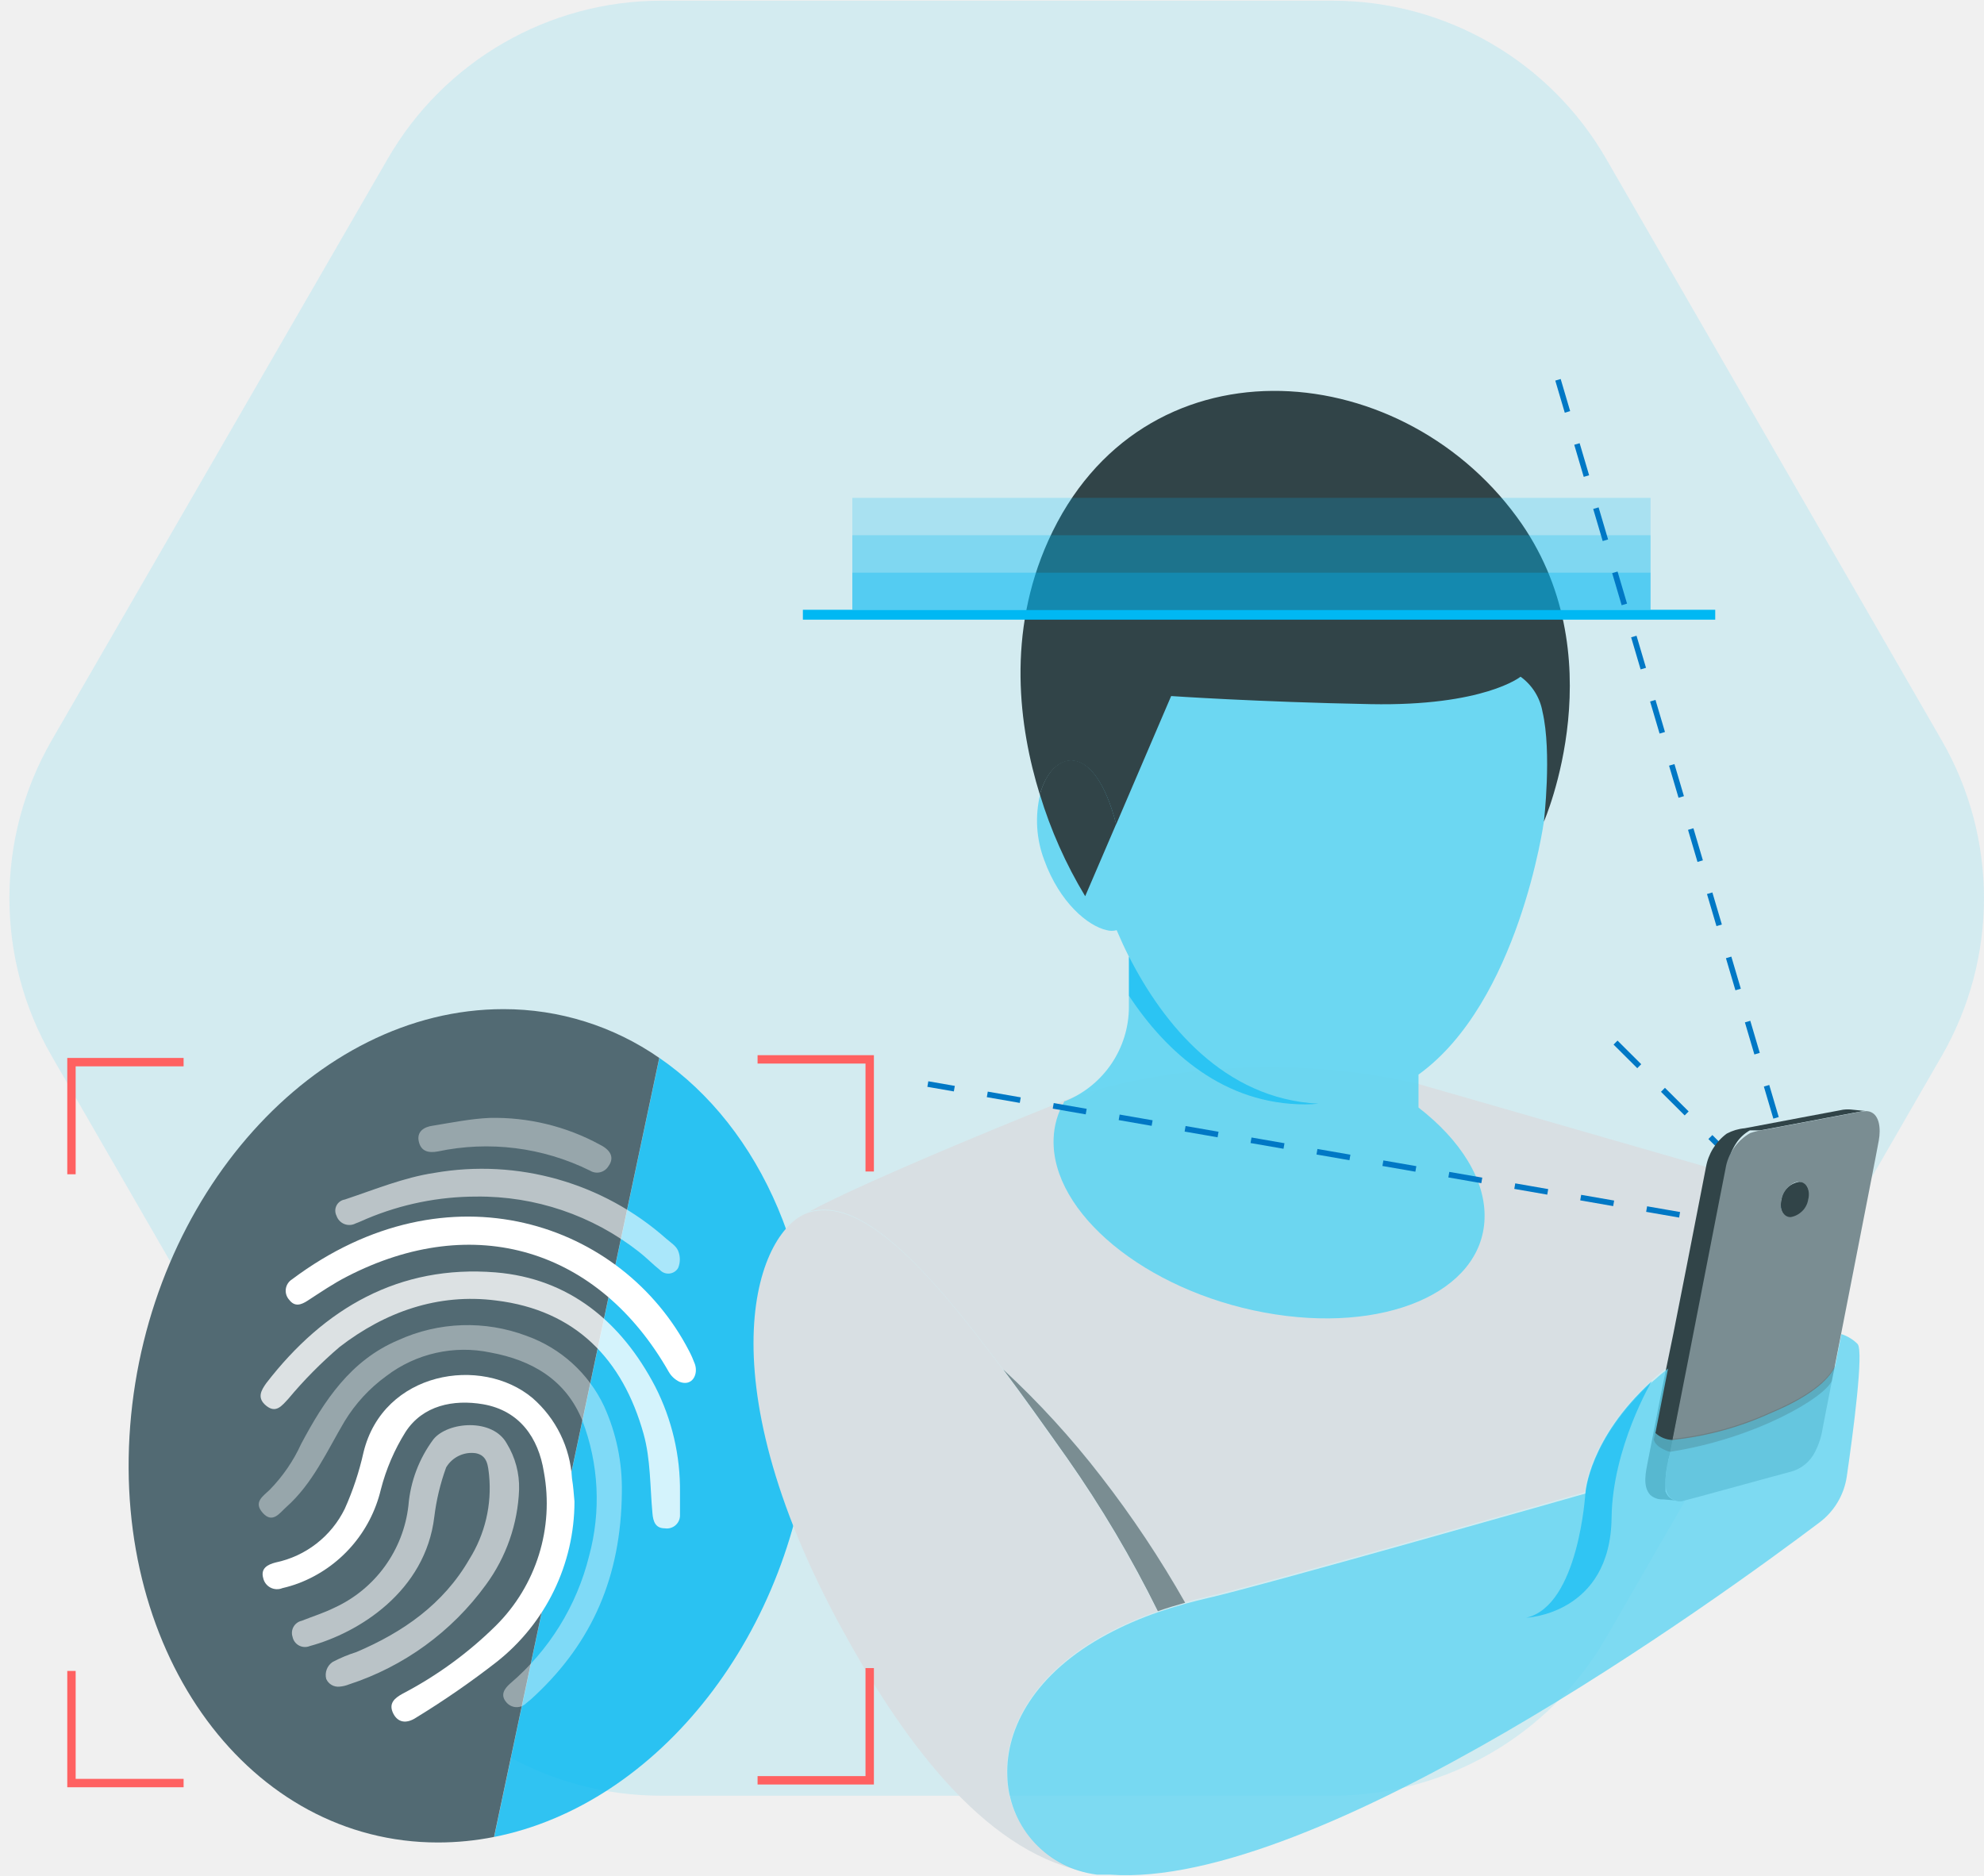
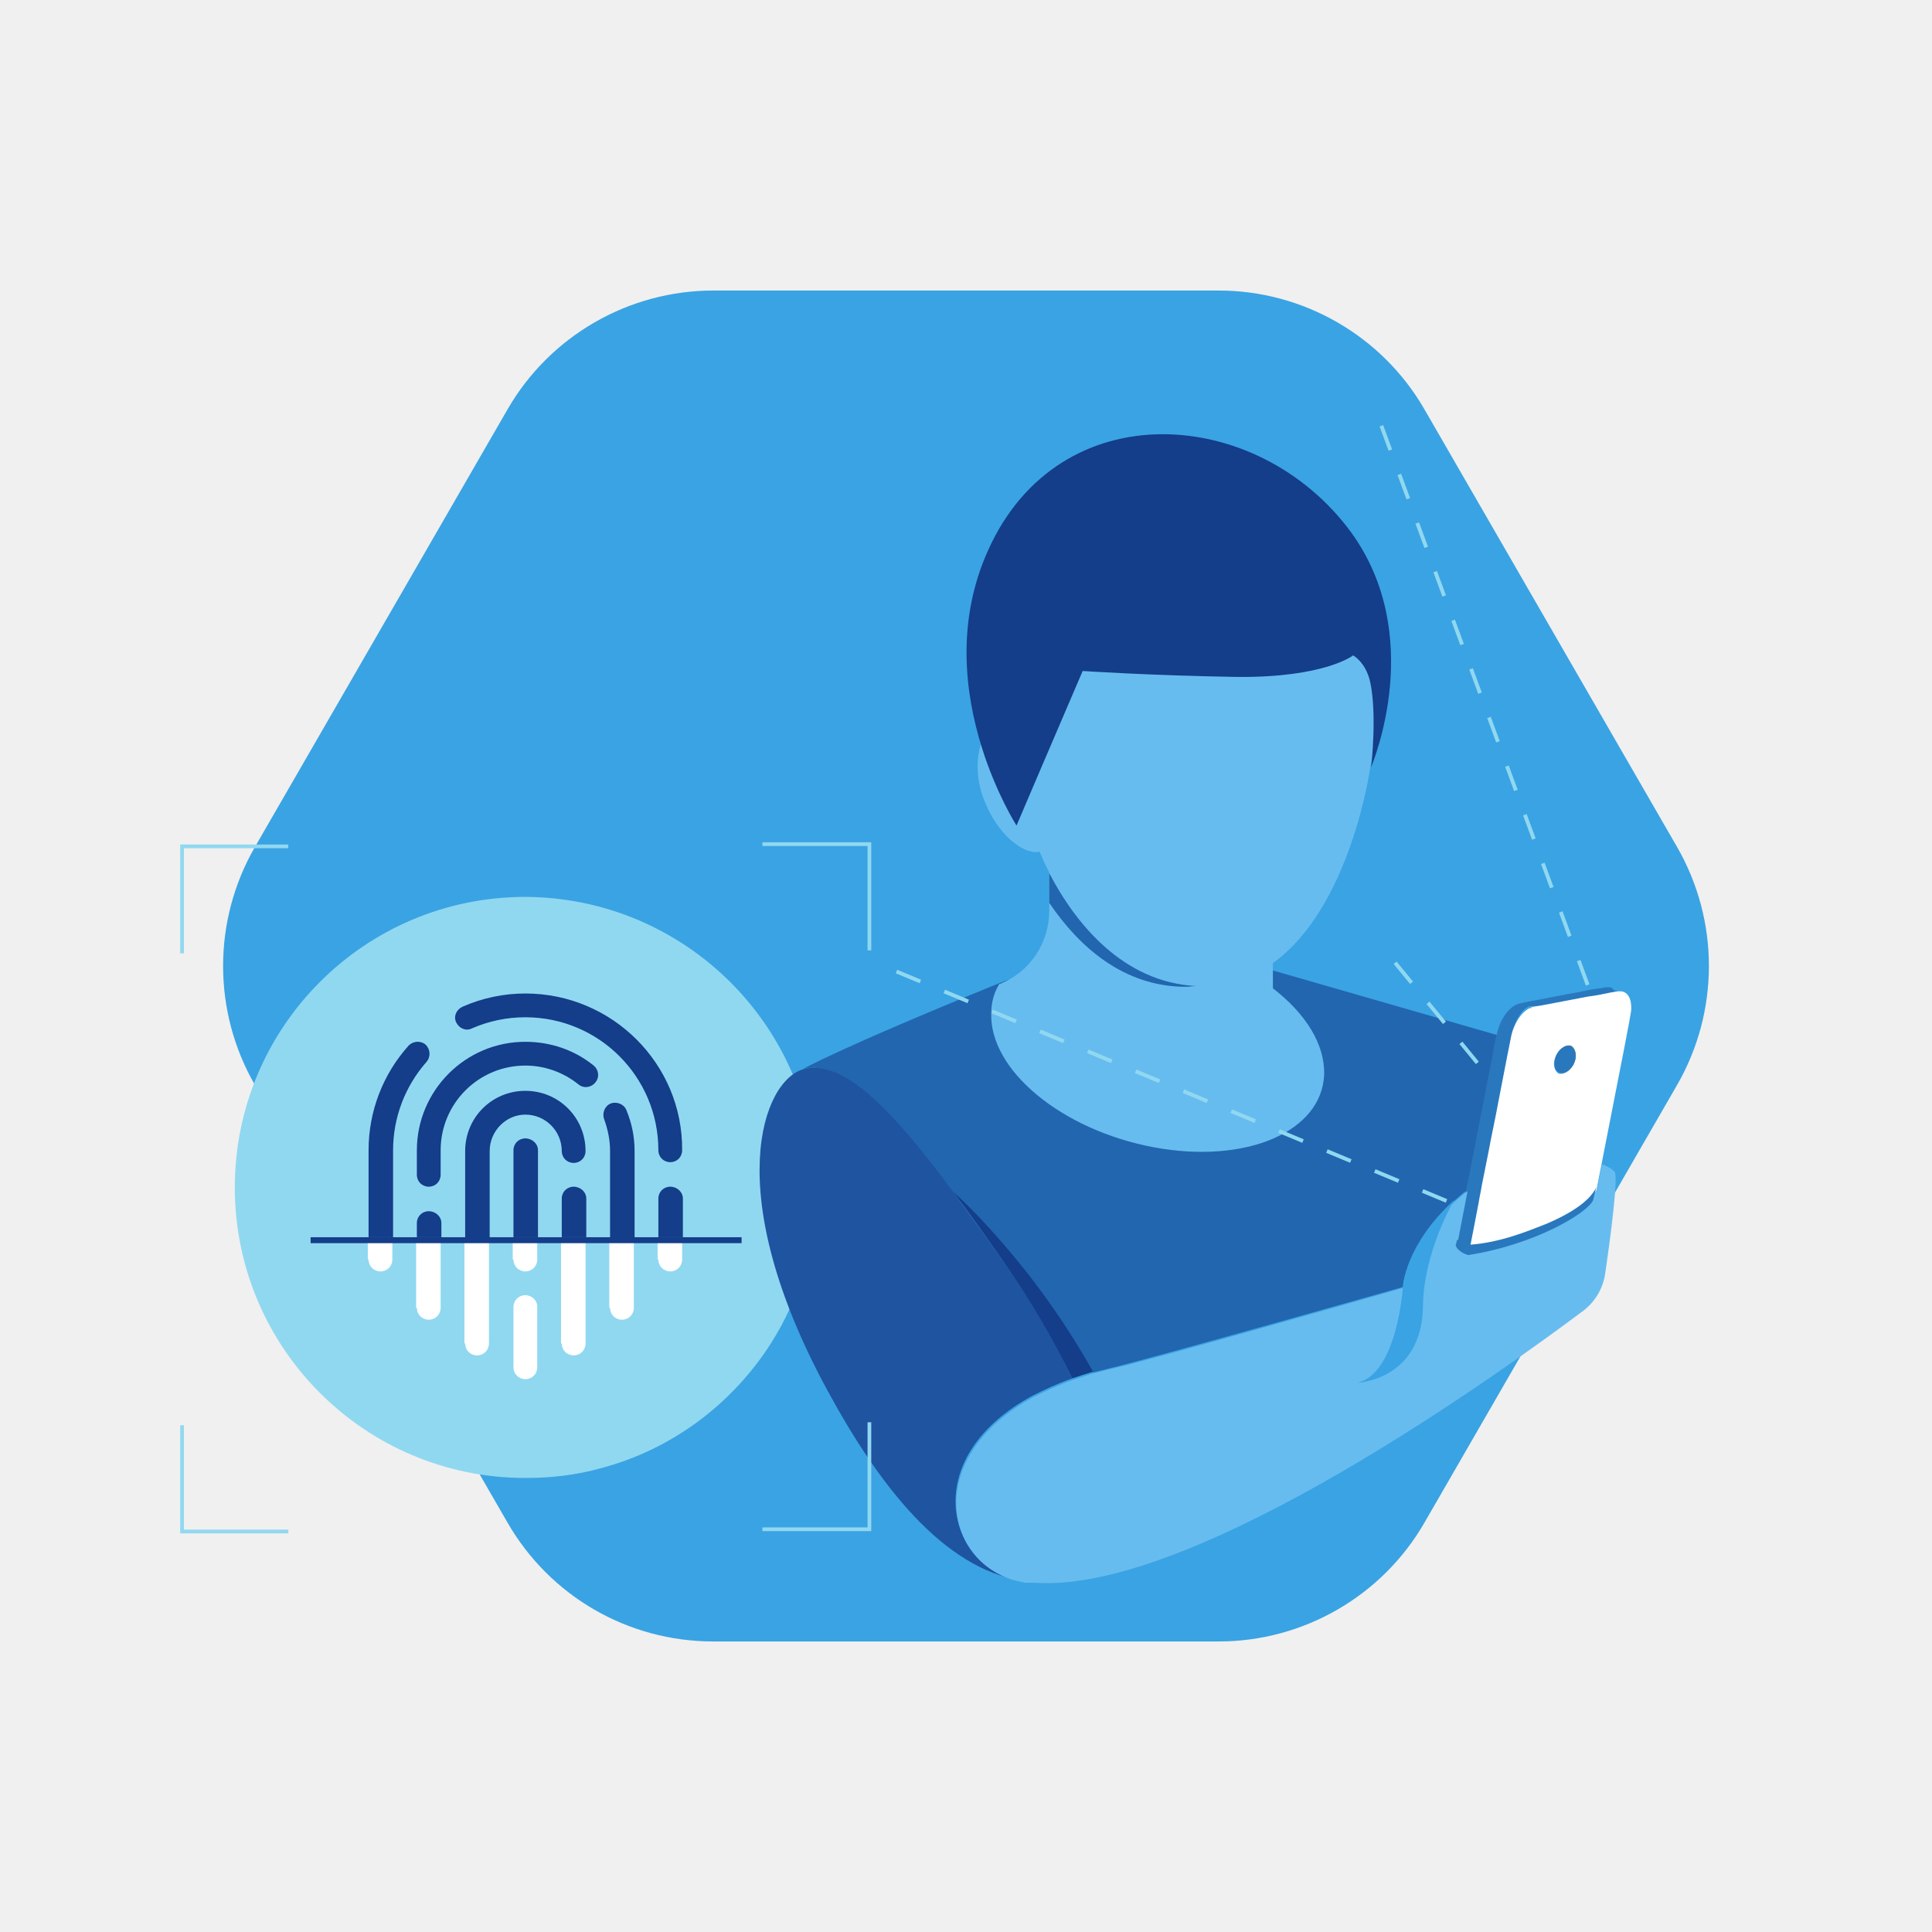
- <svg xmlns="http://www.w3.org/2000/svg" width="201" height="190" viewBox="0 0 201 190">
-   <g fill="none" fill-rule="evenodd">
-     <path fill="#60D5F2" fill-rule="nonzero" d="M67 181.93h68a32 32 0 0 0 27.71-16l34-58.93a32 32 0 0 0 0-32l-34-58.93A32 32 0 0 0 135 .07H67a32 32 0 0 0-27.71 16L5.24 75a32 32 0 0 0 0 32l34 58.93a32 32 0 0 0 27.76 16z" opacity=".2" />
-     <path fill="#D8DFE3" fill-rule="nonzero" d="M173 118.26c-.22 1.11-.44 2.22-.65 3.34l-1.35 6.55-1.38 7-1 4.86.29-1.49c-.54.42-1.08.87-1.62 1.36-6.39 5.83-6.73 11.29-6.73 11.29s-32.88 9.38-38.21 10.58c-.807.18-1.587.377-2.34.59a106.41 106.41 0 0 0-8.52-12.81 88.11 88.11 0 0 0-9.92-10.85c-7.83-10.52-14.35-17.41-19.56-15.93 0 0 4.26-2.57 25.79-11.24 4.43-1.78 19.17-5.58 35.85-1.7l29.35 8.45z" />
-     <path fill="#60D5F2" fill-rule="nonzero" d="M157.84 73.88c0 2.22-1.43 9.37-1.43 9.37s-2.53 18.29-12.7 25.62v3.34c4.24 3.28 6.83 7.33 6.69 11.27-.26 7.48-10.24 11.73-22.3 9.5-12.06-2.23-21.61-10.11-21.36-17.59a8 8 0 0 1 1.11-3.83h.06a10.3 10.3 0 0 0 6.46-9.57v-5.07c-.46-.91-.87-1.81-1.24-2.68a1.87 1.87 0 0 1-1 0c-1.93-.42-4.79-2.82-6.34-7.11a11.25 11.25 0 0 1-.41-6.65c.89-3.31 3.48-4.84 5.67-1.86 1.59-14.86 11.13-26.27 22.67-26.27a32.65 32.65 0 0 1 15.62 3.56c5.16 3.46 8.66 9.18 8.5 17.97z" opacity=".9" />
-     <path fill="#00B8F3" fill-rule="nonzero" d="M82.16 144.46c-1.64 21-15.48 38.36-32.1 41.65l16.74-78.93c10.31 7.1 16.62 21.13 15.36 37.28z" opacity=".8" />
-     <path fill="#526A73" fill-rule="nonzero" d="M66.79 107.18l-16.74 78.93a29.15 29.15 0 0 1-5.68.56c-19 0-33-18.9-31.18-42.22 1.82-23.32 18.74-42.21 37.81-42.21a27.62 27.62 0 0 1 15.79 4.94z" />
-     <path fill="#00B8F3" fill-rule="nonzero" d="M133.57 111.82c-.442.046-.886.07-1.33.07-8.22 0-14.05-5.23-17.86-11v-3.45a4.15 4.15 0 0 1 0-.52c3.48 6.84 9.62 14.42 19.19 14.9z" opacity=".6" />
-     <path fill="#314448" fill-rule="nonzero" d="M156.41 83.25s.83-7-.14-11.15a5.56 5.56 0 0 0-2.22-3.54s-3.7 3-15.19 2.78c-11.49-.22-20.21-.82-20.21-.82l-5.57 13c-2.25-8.7-6.52-7.47-7.73-3-2.13-6.88-3.38-16.36.86-25.76 9.35-20.72 35.37-18.91 47.47-2.37 10.18 13.86 2.73 30.86 2.73 30.86z" />
-     <path fill="#314448" fill-rule="nonzero" d="M113.08 83.49l-3.14 7.31a45.57 45.57 0 0 1-4.59-10.31c1.21-4.49 5.48-5.7 7.73 3z" />
-     <path fill="#00B8F3" fill-rule="nonzero" d="M86.35 58h80.87v3.78H86.35z" opacity=".6" />
-     <path fill="#00B8F3" fill-rule="nonzero" d="M86.35 54.22h80.87V58H86.35z" opacity=".4" />
-     <path fill="#00B8F3" fill-rule="nonzero" d="M86.35 50.44h80.87v3.78H86.35z" opacity=".2" />
-     <path stroke="#0078C5" stroke-dasharray="3.39" stroke-width=".57" d="M183.52 125.4L94 109.83M157.84 38.48l25.68 86.92-20.6-20.52" />
-     <path fill="#00B8F3" fill-rule="nonzero" d="M81.34 61.78h92.43v1H81.34z" />
-     <path fill="#7A8D92" fill-rule="nonzero" d="M120.07 162.38c-.967.267-1.89.553-2.77.86a117.79 117.79 0 0 0-9.18-15.5c-2.26-3.2-4.42-6.24-6.49-9a88.11 88.11 0 0 1 9.92 10.85 106.41 106.41 0 0 1 8.52 12.79z" />
-     <path fill="#D8DFE3" fill-rule="nonzero" d="M102 179.75a10.33 10.33 0 0 0 8.57 10c-10.17-1.7-18.49-12.29-25.3-24.77-14.21-26-8.45-40.67-3.23-42.16 5.22-1.49 11.73 5.41 19.56 15.93 2.07 2.78 4.23 5.82 6.49 9a117.79 117.79 0 0 1 9.18 15.5 35 35 0 0 0-5.15 2.24c-7.32 3.94-10.24 9.51-10.12 14.26z" />
-     <path fill="#314448" fill-rule="nonzero" d="M177.36 114.5h.18-.1zM188.46 114.86h.11-.19zM188.68 114.91h-.11zM189 112.56h-.24l-.25.05-.76.14-2.77.52-6.15 1.16-.52.09h-1.03a4 4 0 0 0-1.41 1.34 5.81 5.81 0 0 0-.5.95c-.07.16-.13.33-.19.49a7 7 0 0 0-.21.76l-.07.34c-.17.85-.33 1.7-.5 2.55l-1.17 6-1.26 6.46-.86 4.41-.43 2.18-1 4.92-.21 1.06-.13.68-.12.59-.22.75v.23l-.07.31a7 7 0 0 0-.2 1.69v.14a.4.4 0 0 0 0 .06.72.72 0 0 0 0 .11v.55c.03.08.068.156.11.23a1.32 1.32 0 0 0 .97.7l-1.31-.11a1.82 1.82 0 0 1-1.32-.46c-.79-.88-.45-2.3-.21-3.53l.58-2.95.46-2.36.52-2.64 1-4.86 1.38-7 1.27-6.51c.22-1.11.43-2.22.65-3.34a5.39 5.39 0 0 1 2.11-3.41 4.72 4.72 0 0 1 1.81-.54l6.67-1.26 2.72-.51.57-.11a3.77 3.77 0 0 1 1 0l1.29.13z" />
-     <path fill="#7A8D92" fill-rule="nonzero" d="M189.13 112.57a6.06 6.06 0 0 0-1.42.21l-2.77.52-6.15 1.16a7.08 7.08 0 0 0-1.49.34 5.1 5.1 0 0 0-2.49 3.63c-.2 1-.38 1.93-.57 2.9l-1.17 6-1.26 6.46-.86 4.41-.43 2.18-1.19 6.07-.23 1.18a8.38 8.38 0 0 0-.33 3.16 1.44 1.44 0 0 0 1.61 1.31c.12 0 10.45-2.85 11.07-3a3.85 3.85 0 0 0 2.43-2 7.86 7.86 0 0 0 .79-2.48c5.55-28.35 5.15-26.31 5.67-29.07.22-1.18.11-2.87-1.21-2.98zm-8.65 8.93a2.47 2.47 0 0 1 1.28-1.66 1 1 0 0 1 1.39.55 2.32 2.32 0 0 1-.37 2 1.68 1.68 0 0 1-1.61.85c-.71-.14-.86-1.03-.69-1.74zM177.49 114.73l-.19.07.19-.07z" />
-     <path fill="#7A8D92" fill-rule="nonzero" d="M183.19 121.54a2.48 2.48 0 0 1-1.28 1.65 1 1 0 0 1-1.39-.54 2.32 2.32 0 0 1 .37-2 1.68 1.68 0 0 1 1.61-.85c.71.14.86 1.02.69 1.74z" />
-     <path fill="#314448" fill-rule="nonzero" d="M183.19 121.54a2.16 2.16 0 0 1-1.79 1.77c-.75 0-1.15-.82-.91-1.8a2.16 2.16 0 0 1 1.79-1.77c.72 0 1.15.81.91 1.8z" />
-     <path fill="#FFF" fill-rule="nonzero" d="M58.2 152.13a20.71 20.71 0 0 1-7.9 16.26 87.87 87.87 0 0 1-8.11 5.61c-1.05.7-1.88.49-2.33-.36-.55-1.06.12-1.6.94-2.05a39.41 39.41 0 0 0 9.45-6.9 17.47 17.47 0 0 0 4.85-15.56c-.55-3.47-2.47-6.22-6.16-6.86-3-.51-6.1.11-7.85 2.8a20.68 20.68 0 0 0-2.51 5.85 13.5 13.5 0 0 1-8.31 9.48 12.87 12.87 0 0 1-1.66.5 1.43 1.43 0 0 1-1.94-1c-.29-1 .43-1.39 1.26-1.6a10.09 10.09 0 0 0 7-5.44 29.74 29.74 0 0 0 1.9-5.73c2-8.19 11.94-9.83 17.12-5.49a11.69 11.69 0 0 1 4 8.16c.13.77.18 1.55.25 2.33z" />
-     <path fill="#FFF" fill-rule="nonzero" d="M63 151.2c-.08 8.52-3 15.14-8.76 20.55a10.27 10.27 0 0 1-.93.81 1.36 1.36 0 0 1-2-.08c-.64-.73-.25-1.36.37-1.91a24.81 24.81 0 0 0 8-12.92 22.21 22.21 0 0 0-.68-13.72c-1.66-4.13-5.11-6.13-9.31-6.9a13 13 0 0 0-10.55 2.38 15.83 15.83 0 0 0-4.23 4.59c-1.78 3-3.22 6.31-5.92 8.7-.65.58-1.37 1.69-2.36.59-.99-1.1 0-1.68.7-2.36a16.33 16.33 0 0 0 3.18-4.64c2.31-4.35 5-8.47 9.83-10.51a16.93 16.93 0 0 1 13-.44 13.82 13.82 0 0 1 7.86 7.13 20.22 20.22 0 0 1 1.8 8.73z" opacity=".4" />
-     <path fill="#FFF" fill-rule="nonzero" d="M52.59 150.91a17.4 17.4 0 0 1-3.37 9.66 27.79 27.79 0 0 1-13.88 10.09 3.16 3.16 0 0 1-.94.22 1.32 1.32 0 0 1-1.35-.78 1.59 1.59 0 0 1 .65-1.72 14.53 14.53 0 0 1 2.4-1c4.71-2 8.82-4.85 11.45-9.41a13.55 13.55 0 0 0 2-8.51c-.11-.93-.15-2-1.35-2.23a3 3 0 0 0-3 1.44 22.66 22.66 0 0 0-1.2 5c-.9 7.56-7.66 11.76-12.62 13.1a1.28 1.28 0 0 1-1.74-.93 1.26 1.26 0 0 1 .92-1.63c1.11-.44 2.26-.8 3.33-1.33a13 13 0 0 0 7.49-10.36 13 13 0 0 1 2.54-6.71c1.46-1.78 6-2.16 7.43.45a8.47 8.47 0 0 1 1.24 4.65z" opacity=".6" />
-     <path fill="#FFF" fill-rule="nonzero" d="M68.89 151.22v2.23a1.33 1.33 0 0 1-1.54 1.39c-.94 0-1.18-.68-1.25-1.52-.25-2.69-.18-5.48-.9-8.05-2.11-7.55-6.88-12.53-14.94-13.51-5.89-.76-11.26 1.16-15.86 4.71a43.86 43.86 0 0 0-5.19 5.25c-.66.71-1.25 1.5-2.23.71s-.53-1.56 0-2.3c5.87-7.61 13.47-12 23.22-11.22 7.45.61 12.75 5 16.18 11.57a23 23 0 0 1 2.51 10.74z" opacity=".8" />
-     <path fill="#FFF" fill-rule="nonzero" d="M68.85 140a2.48 2.48 0 0 1-1.09-1c-7.13-12.52-19.76-16.29-32.6-9.67-1.39.71-2.69 1.6-4 2.45-.66.43-1.3.64-1.85-.08a1.36 1.36 0 0 1 .27-2.08c15.85-11.89 33.49-5.76 40.22 7.23.23.436.43.887.6 1.35.36 1.04-.26 2.29-1.55 1.8z" />
-     <path fill="#FFF" fill-rule="nonzero" d="M48.25 121.23a28.71 28.71 0 0 0-11.08 2.24c-.38.16-.75.34-1.14.48a1.37 1.37 0 0 1-1.94-.78 1.14 1.14 0 0 1 .84-1.64c3-1 6-2.24 9.08-2.7a28.13 28.13 0 0 1 23.49 6.67c.44.38 1 .73 1.2 1.22a2.27 2.27 0 0 1 0 1.75 1.16 1.16 0 0 1-1.84.2c-.74-.59-1.4-1.28-2.15-1.86a26.21 26.21 0 0 0-16.46-5.58z" opacity=".6" />
-     <path fill="#FFF" fill-rule="nonzero" d="M49.59 113.26c3.922-.09 7.8.854 11.24 2.74 1.13.58 1.4 1.36.8 2.17a1.35 1.35 0 0 1-1.86.43 23.69 23.69 0 0 0-15.42-1.94c-.94.17-1.69 0-1.92-1-.23-1 .51-1.49 1.41-1.61 1.91-.31 3.81-.7 5.75-.79z" opacity=".4" />
-     <path stroke="#FF6161" stroke-width=".85" d="M7.24 118.97v-11.36H18.6M76.75 107.33h11.36v11.36M88.11 169v11.37H76.75M18.6 180.65H7.24v-11.36" />
-     <path fill="#60D5F2" fill-rule="nonzero" d="M187.1 149.58a7.11 7.11 0 0 1-2.76 4.66c-10.13 7.64-50.87 37.21-71.88 35.69h-1.34l-.5-.08a10.33 10.33 0 0 1-8.57-10c-.15-4.79 2.76-10.32 10.12-14.27a35 35 0 0 1 5.15-2.24c.88-.307 1.803-.593 2.77-.86a59.848 59.848 0 0 1 2.34-.59c5.33-1.2 38.21-10.58 38.21-10.58s.34-5.47 6.73-11.29c.54-.49 1.08-.94 1.62-1.36l-1.28 6.52a2.67 2.67 0 0 0 1.73.71 32 32 0 0 0 10-2.74c4.59-1.92 6.05-3.73 6.47-4.73l.64-3.26a4.17 4.17 0 0 1 1.64 1c.65.7-.44 8.93-1.09 13.42z" opacity=".8" />
-     <path fill="#00B8F3" fill-rule="nonzero" d="M167.35 139.92c-6.39 5.83-6.73 11.29-6.73 11.29s-.66 11.49-6 12.69c0 0 8.53-.33 8.65-10.13.09-7.13 4.08-13.85 4.08-13.85z" opacity=".6" />
-     <path fill="#314448" fill-rule="nonzero" d="M185.58 139.89c-.65 1.64-7.59 5.83-16.38 7.2-.53-.13-1.49-.55-1.65-1.23l.16-.79a2.67 2.67 0 0 0 1.73.71 32 32 0 0 0 10-2.74c4.59-1.92 6.05-3.73 6.47-4.73l-.33 1.58z" opacity=".2" />
+ <svg xmlns="http://www.w3.org/2000/svg" version="1.1" id="Layer_1" x="0px" y="0px" viewBox="0 0 260 260" style="enable-background:new 0 0 260 260;" xml:space="preserve">
+   <style type="text/css">
+ 	.st0{opacity:0.2;fill:#60D5F2;enable-background:new    ;}
+ 	.st1{fill:#3AA3E3;}
+ 	.st2{fill:#90D8F0;}
+ 	.st3{fill:#FFFFFF;}
+ 	.st4{fill:#143D8A;}
+ 	.st5{fill:#2266AF;}
+ 	.st6{fill:#67BCEF;}
+ 	.st7{fill:none;stroke:#90D8F0;stroke-width:0.514;stroke-miterlimit:10;stroke-dasharray:3.487;}
+ 	.st8{fill:#1E54A0;}
+ 	.st9{fill:#314448;}
+ 	.st10{fill:#2978BE;}
+ 	.st11{fill:#7A8D92;}
+ 	.st12{fill:none;stroke:#B17957;stroke-width:1.453;stroke-miterlimit:10;}
+ 	.st13{fill:none;stroke:#90D8F0;stroke-width:0.5;stroke-miterlimit:10;}
+ </style>
+   <path class="st0" d="M96,220.9h68c11.4,0,22-6.1,27.7-16l34-58.9c5.7-9.9,5.7-22.1,0-32l-34-58.9c-5.7-9.9-16.3-16-27.7-16H96  c-11.4,0-22,6.1-27.7,16l-34,58.9c-5.7,9.9-5.7,22.1,0,32l34,58.9C74,214.8,84.5,220.9,96,220.9z" />
+   <g>
+     <path class="st1" d="M96,220.9h68c11.4,0,22-6.1,27.7-16l34-58.9c5.7-9.9,5.7-22.1,0-32l-34-58.9c-5.7-9.9-16.3-16-27.7-16H96   c-11.4,0-22,6.1-27.7,16l-34,58.9c-5.7,9.9-5.7,22.1,0,32l34,58.9C74,214.8,84.5,220.9,96,220.9z" />
+     <g>
+       <g>
+         <path class="st2" d="M109.8,159.9c0,7.6-2.2,14.8-6,20.8c-5.2,8.2-13.4,14.4-23,16.9c-3.2,0.9-6.6,1.3-10.1,1.3     c-21.6,0-39.1-17.5-39.1-39.1s17.5-39.1,39.1-39.1C92.3,120.8,109.8,138.3,109.8,159.9z" />
+         <g>
+           <g>
+             <path class="st3" d="M62.6,180.8c0,0.9,0.7,1.6,1.6,1.6c0.9,0,1.6-0.7,1.6-1.6v-14.3h-3.3v14.3H62.6z" />
+             <path class="st3" d="M69.1,169.5c0,0.9,0.7,1.6,1.6,1.6s1.6-0.7,1.6-1.6v-2.9H69v2.9H69.1z" />
+             <path class="st3" d="M70.7,174.3c-0.9,0-1.6,0.7-1.6,1.6v8.1c0,0.9,0.7,1.6,1.6,1.6s1.6-0.7,1.6-1.6v-8       C72.4,175.1,71.6,174.3,70.7,174.3z" />
+             <path class="st3" d="M75.6,180.8c0,0.9,0.7,1.6,1.6,1.6s1.6-0.7,1.6-1.6v-14.3h-3.3v14.3H75.6z" />
+             <path class="st3" d="M56.1,176c0,0.9,0.7,1.6,1.6,1.6s1.6-0.7,1.6-1.6v-9.4H56v9.4H56.1z" />
+             <path class="st3" d="M88.6,169.5c0,0.9,0.7,1.6,1.6,1.6s1.6-0.7,1.6-1.6v-2.9h-3.3v2.9H88.6z" />
+             <path class="st3" d="M82.1,176c0,0.9,0.7,1.6,1.6,1.6s1.6-0.7,1.6-1.6v-9.4H82v9.4H82.1z" />
+             <path class="st3" d="M49.6,169.5c0,0.9,0.7,1.6,1.6,1.6c0.9,0,1.6-0.7,1.6-1.6v-2.9h-3.3v2.9H49.6z" />
+           </g>
+         </g>
+         <g>
+           <g>
+             <path class="st4" d="M57.7,163c-0.9,0-1.6,0.7-1.6,1.6v1.9h3.3v-1.9C59.4,163.7,58.6,163,57.7,163z" />
+             <g>
+               <path class="st4" d="M90.2,159.7c-0.9,0-1.6,0.7-1.6,1.6v5.2h3.3v-5.2C91.9,160.4,91.1,159.7,90.2,159.7z" />
+               <g>
+                 <path class="st4" d="M70.7,150c2.7,0,4.9,2.2,4.9,4.9c0,0.9,0.7,1.6,1.6,1.6s1.6-0.7,1.6-1.6c0-4.5-3.6-8.1-8.1-8.1         s-8.1,3.6-8.1,8.1v11.7h3.3v-11.7C65.9,152.2,68.1,150,70.7,150z" />
+                 <path class="st4" d="M70.7,153.2c-0.9,0-1.6,0.7-1.6,1.6v11.7h3.3v-11.7C72.4,153.9,71.6,153.2,70.7,153.2z" />
+                 <path class="st4" d="M77.2,159.7c-0.9,0-1.6,0.7-1.6,1.6v5.2h3.3v-5.2C78.9,160.4,78.1,159.7,77.2,159.7z" />
+                 <path class="st4" d="M84.3,149.4c-0.3-0.8-1.3-1.2-2.1-0.9c-0.8,0.3-1.2,1.3-0.9,2.1c0.5,1.4,0.8,2.8,0.8,4.3v11.7h3.3v-11.7         C85.4,152.9,85,151.1,84.3,149.4z" />
+                 <path class="st4" d="M79.9,143.4c-2.6-2.1-5.8-3.2-9.2-3.2c-8.1,0-14.6,6.6-14.6,14.6v3.3c0,0.9,0.7,1.6,1.6,1.6         s1.6-0.7,1.6-1.6v-3.3c0-6.3,5.1-11.4,11.4-11.4c2.6,0,5.1,0.9,7.1,2.5c0.7,0.6,1.7,0.5,2.3-0.2         C80.7,145,80.6,144,79.9,143.4z" />
+                 <path class="st4" d="M70.7,133.7c-2.9,0-5.8,0.6-8.5,1.8c-0.8,0.4-1.2,1.3-0.8,2.1s1.3,1.2,2.1,0.8c2.3-1,4.7-1.5,7.2-1.5         c9.9,0,17.9,8,17.9,17.9c0,0.9,0.7,1.6,1.6,1.6s1.6-0.7,1.6-1.6C91.9,143.2,82.4,133.7,70.7,133.7z" />
+                 <path class="st4" d="M57.4,142.9c0.6-0.7,0.5-1.7-0.1-2.3c-0.7-0.6-1.7-0.5-2.3,0.1c-3.5,3.9-5.4,8.9-5.4,14.1v11.7h3.3         v-11.7C52.9,150.4,54.5,146.2,57.4,142.9z" />
+               </g>
+             </g>
+           </g>
+         </g>
+         <rect x="41.8" y="166.5" class="st4" width="58" height="0.8" />
+       </g>
+       <path class="st5" d="M201.5,139.3L201.5,139.3c-0.2,1.2-0.5,2.3-0.7,3.5c-0.4,2.2-0.9,4.5-1.3,6.7c-0.5,2.4-0.9,4.8-1.4,7.2    c-0.3,1.7-0.7,3.3-1,5l0.3-1.5c-0.6,0.4-1.1,0.9-1.7,1.4c-6.6,6-6.9,11.6-6.9,11.6s-33.8,9.6-39.3,10.9c-0.8,0.2-1.6,0.4-2.4,0.6    c-2.5-4.5-5.6-9.1-8.8-13.2c-3.3-4.3-6.8-8.1-10.2-11.2c-8-10.8-14.8-17.9-20.1-16.4c0,0,4.4-2.6,26.5-11.6    c4.6-1.8,19.7-5.7,36.8-1.7L201.5,139.3z" />
+       <path class="st6" d="M185.9,93.7c0,2.3-1.5,9.6-1.5,9.6s-2.6,18.8-13.1,26.3v3.4c4.4,3.4,7,7.5,6.9,11.6    c-0.3,7.7-10.5,12.1-22.9,9.8s-22.2-10.4-21.9-18.1c0-1.4,0.4-2.8,1.1-3.9c0,0,0,0,0.1,0c4-1.6,6.6-5.5,6.6-9.8v-5.2    c-0.5-0.9-0.9-1.9-1.3-2.8c-0.3,0.1-0.7,0.1-1.1,0c-2-0.4-4.9-2.9-6.5-7.3c-0.9-2.5-0.9-5-0.4-6.8c0.9-3.4,3.6-5,5.8-1.9    c1.6-15.3,11.4-27,23.3-27c5.6,0,11.4,1.1,16.1,3.7C182.5,78.8,186.1,84.6,185.9,93.7z" />
+       <path class="st5" d="M161,132.7c-0.5,0-0.9,0.1-1.4,0.1c-8.4,0-14.4-5.4-18.4-11.3V118c0-0.2,0-0.4,0-0.5    C144.8,124.4,151.2,132.2,161,132.7z" />
+       <path class="st4" d="M184.5,103.3c0.1-0.5,0.8-7.3-0.1-11.5c-0.6-2.7-2.3-3.6-2.3-3.6s-3.8,3-15.6,2.9    c-11.9-0.2-20.8-0.8-20.8-0.8l-5.7,13.3l-3.2,7.5c0,0-2.7-4.2-4.7-10.6c-2.2-7.1-3.5-16.8,0.9-26.5c9.6-21.3,36.3-19.4,48.8-2.4    C191.9,85.5,184.8,102.5,184.5,103.3z" />
+       <line class="st7" x1="201.1" y1="164.3" x2="120.3" y2="130.6" />
+       <line class="st7" x1="212.1" y1="159.2" x2="187.2" y2="128.9" />
+       <line class="st7" x1="185.9" y1="57.3" x2="216.3" y2="139.7" />
+       <path class="st4" d="M147.1,184.6c-1,0.3-1.9,0.6-2.8,0.9c-2.7-5.4-6-11-9.4-15.9c-2.3-3.3-4.5-6.4-6.7-9.3    c3.4,3.1,6.8,6.9,10.2,11.2C141.5,175.5,144.6,180.1,147.1,184.6z" />
+       <path class="st8" d="M128.6,202.5c0.2,5,3.6,9.3,8.8,10.2c-10.4-1.7-19-12.6-26-25.5c-14.6-26.8-8.7-41.8-3.3-43.3    c5.4-1.5,12.1,5.6,20.1,16.4c2.1,2.9,4.4,6,6.7,9.3c3.5,4.9,6.8,10.5,9.4,15.9c-2,0.7-3.7,1.5-5.3,2.3    C131.4,191.9,128.4,197.5,128.6,202.5z" />
+       <path class="st9" d="M198.8,172.1L198.8,172.1L198.8,172.1L198.8,172.1z" />
+       <path class="st9" d="M206,135.4c0.1,0,0.1,0,0.2,0C206.1,135.4,206.1,135.4,206,135.4C206.1,135.4,206,135.4,206,135.4z" />
+       <path class="st9" d="M217.4,135.8h0.1H217.4L217.4,135.8z" />
+       <path class="st9" d="M217.6,135.8h-0.1H217.6L217.6,135.8z" />
+       <g>
+         <path class="st10" d="M217.9,133.4c-0.1,0-0.2,0-0.2,0l0,0c-0.1,0-0.2,0-0.3,0.1c-0.3,0-0.5,0.1-0.8,0.1     c-0.9,0.2-1.9,0.4-2.8,0.5c-2.1,0.4-4.2,0.8-6.3,1.2l0,0c-0.2,0-0.4,0.1-0.5,0.1s-0.1,0-0.2,0c-0.1,0-0.1,0-0.2,0     c-0.1,0-0.1,0-0.2,0l0,0c-0.1,0-0.1,0-0.2,0l0,0l0,0h-0.1H206c0,0,0,0-0.1,0l0,0h-0.1c-0.6,0.3-1.1,0.8-1.4,1.4     c-0.2,0.3-0.4,0.6-0.5,1c-0.1,0.2-0.1,0.3-0.2,0.5c-0.1,0.3-0.2,0.5-0.2,0.8c0,0.1,0,0.2-0.1,0.4c-0.2,0.9-0.3,1.8-0.5,2.6     c-0.4,2.1-0.8,4.1-1.2,6.2c-0.4,2.2-0.9,4.4-1.3,6.6c-0.3,1.5-0.6,3-0.9,4.5c-0.1,0.7-0.3,1.5-0.4,2.2c-0.3,1.7-0.7,3.4-1,5.1     l0,0c-0.1,0.4-0.1,0.7-0.2,1.1c0,0.2-0.1,0.5-0.1,0.7s-0.1,0.4-0.1,0.6c0,0.1-0.1,0.3-0.1,0.4c0,0.1,0,0.1,0,0.2c0,0,0,0,0,0.1     s0,0.2-0.1,0.3c-0.1,0.6-0.2,1.2-0.2,1.7l0,0v0.1c0,0,0,0,0,0.1v0.1l0,0v0.1v0.1v0.1v0.1c0,0,0,0,0,0.1s0.1,0.2,0.1,0.2     c0.1,0.3,0.4,0.5,0.6,0.6c0.1,0.1,0.2,0.1,0.4,0.1c-0.4,0-0.9-0.1-1.3-0.1c-0.5,0-1-0.1-1.4-0.5c-0.8-0.9-0.5-2.4-0.2-3.6     c0.2-1,0.4-2,0.6-3c0.2-0.8,0.3-1.6,0.5-2.4c0.2-0.9,0.4-1.8,0.5-2.7c0.3-1.7,0.7-3.3,1-5c0.5-2.4,0.9-4.8,1.4-7.2     c0.4-2.2,0.9-4.5,1.3-6.7c0.2-1.1,0.4-2.3,0.7-3.4l0,0c0.3-1.2,1-2.7,2.2-3.5c0.6-0.4,1.2-0.4,1.9-0.6c2.3-0.4,4.6-0.9,6.9-1.3     c0.9-0.2,1.9-0.4,2.8-0.5c0.2,0,0.4-0.1,0.6-0.1c0.4-0.1,0.7,0,1,0C217.1,133.3,217.5,133.4,217.9,133.4z" />
+         <g>
+           <path class="st3" d="M218.1,133.4c-0.5,0-1,0.1-1.5,0.2c-0.9,0.2-1.9,0.4-2.8,0.5c-2.1,0.4-4.2,0.8-6.3,1.2      c-0.5,0.1-1,0.1-1.5,0.3c-1.4,0.6-2.3,2.4-2.6,3.7c-0.2,1-0.4,2-0.6,3c-0.4,2.1-0.8,4.1-1.2,6.2c-0.4,2.2-0.9,4.4-1.3,6.6      c-0.3,1.5-0.6,3-0.9,4.5c-0.1,0.7-0.3,1.5-0.4,2.2c-0.4,2.1-0.8,4.2-1.2,6.2c-0.1,0.4-0.2,0.8-0.2,1.2c-0.2,1.1-0.6,2.2-0.3,3.2      c0.2,0.8,0.7,1.5,1.7,1.3c0.1,0,10.7-2.9,11.4-3.1c1.2-0.3,1.9-1.1,2.5-2.1c0.5-0.8,0.6-1.7,0.8-2.5c5.7-29.1,5.3-27,5.8-29.9      C219.6,135.3,219.5,133.5,218.1,133.4z M209.2,142.6c0.2-0.7,0.6-1.4,1.3-1.7s1.2,0,1.4,0.6s0.1,1.4-0.4,2.1      c-0.4,0.6-1,1-1.7,0.9C209.2,144.2,209,143.3,209.2,142.6z" />
+           <path class="st11" d="M206.1,135.6c-0.1,0-0.1,0-0.2,0.1C206,135.7,206.1,135.7,206.1,135.6z" />
+           <path class="st11" d="M212,142.6c-0.2,0.7-0.6,1.4-1.3,1.7s-1.2,0-1.4-0.6s-0.1-1.4,0.4-2.1c0.4-0.6,1-1,1.7-0.9      C212,141,212.2,141.9,212,142.6z" />
+           <path class="st11" d="M218,133.4c-0.1,0-0.1,0-0.2,0C217.8,133.4,217.9,133.4,218,133.4z" />
+           <path class="st11" d="M218.1,133.4H218H218.1z" />
+         </g>
+         <path class="st10" d="M212,142.6c-0.2,1-1.1,1.8-1.8,1.8c-0.8,0-1.2-0.8-0.9-1.9c0.2-1,1.1-1.8,1.8-1.8     C211.8,140.8,212.2,141.6,212,142.6z" />
+       </g>
+       <path class="st12" d="M171.4,114.5" />
+       <path class="st10" d="M169.3,107.6" />
+       <g>
+         <g>
+           <polyline class="st13" points="24.5,128.3 24.5,113.9 38.8,113.9     " />
+           <polyline class="st13" points="102.6,113.6 117,113.6 117,127.9     " />
+           <polyline class="st13" points="117,191.4 117,205.8 102.6,205.8     " />
+           <polyline class="st13" points="38.8,206.1 24.5,206.1 24.5,191.8     " />
+         </g>
+       </g>
+       <path class="st6" d="M216,171.5c-0.3,1.9-1.3,3.6-2.8,4.8c-10.4,7.8-52.3,38.2-73.9,36.7c-0.1,0-0.3,0-0.4,0c-0.1,0-0.2,0-0.3,0    s-0.2,0-0.3,0l0,0c-0.1,0-0.2,0-0.3,0c-0.2,0-0.3-0.1-0.5-0.1c-5.2-1-8.6-5.2-8.8-10.2c-0.2-4.9,2.8-10.6,10.4-14.7    c1.6-0.8,3.3-1.6,5.3-2.3c0.9-0.3,1.9-0.6,2.8-0.9c0.8-0.2,1.6-0.4,2.4-0.6c5.5-1.2,39.3-10.9,39.3-10.9s0.4-5.6,6.9-11.6    c0.6-0.5,1.1-1,1.7-1.4l-1.3,6.7l0,0c0.4,0.5,1.4,0.7,1.8,0.7l0,0c4.1-0.3,7.9-1.9,10.2-2.8c4.7-2,6.2-3.8,6.7-4.9l0.7-3.3    c0.9,0.3,1.4,0.7,1.7,1C217.8,158.4,216.7,166.8,216,171.5z" />
+       <path class="st1" d="M195.7,161.5c-6.6,6-6.9,11.6-6.9,11.6s-0.7,11.8-6.2,13c0,0,8.8-0.3,8.9-10.4    C191.6,168.4,195.7,161.5,195.7,161.5z" />
+       <path class="st10" d="M214.4,161.5c-0.7,1.7-7.8,6-16.8,7.4l0,0c-0.5-0.1-1.5-0.6-1.7-1.3l0.2-0.8l0,0c0.4,0.5,1.4,0.7,1.8,0.7    l0,0l0,0l0,0c4.1-0.3,7.9-1.9,10.2-2.8c4.7-2,6.2-3.8,6.7-4.9L214.4,161.5z" />
+     </g>
  </g>
</svg>
